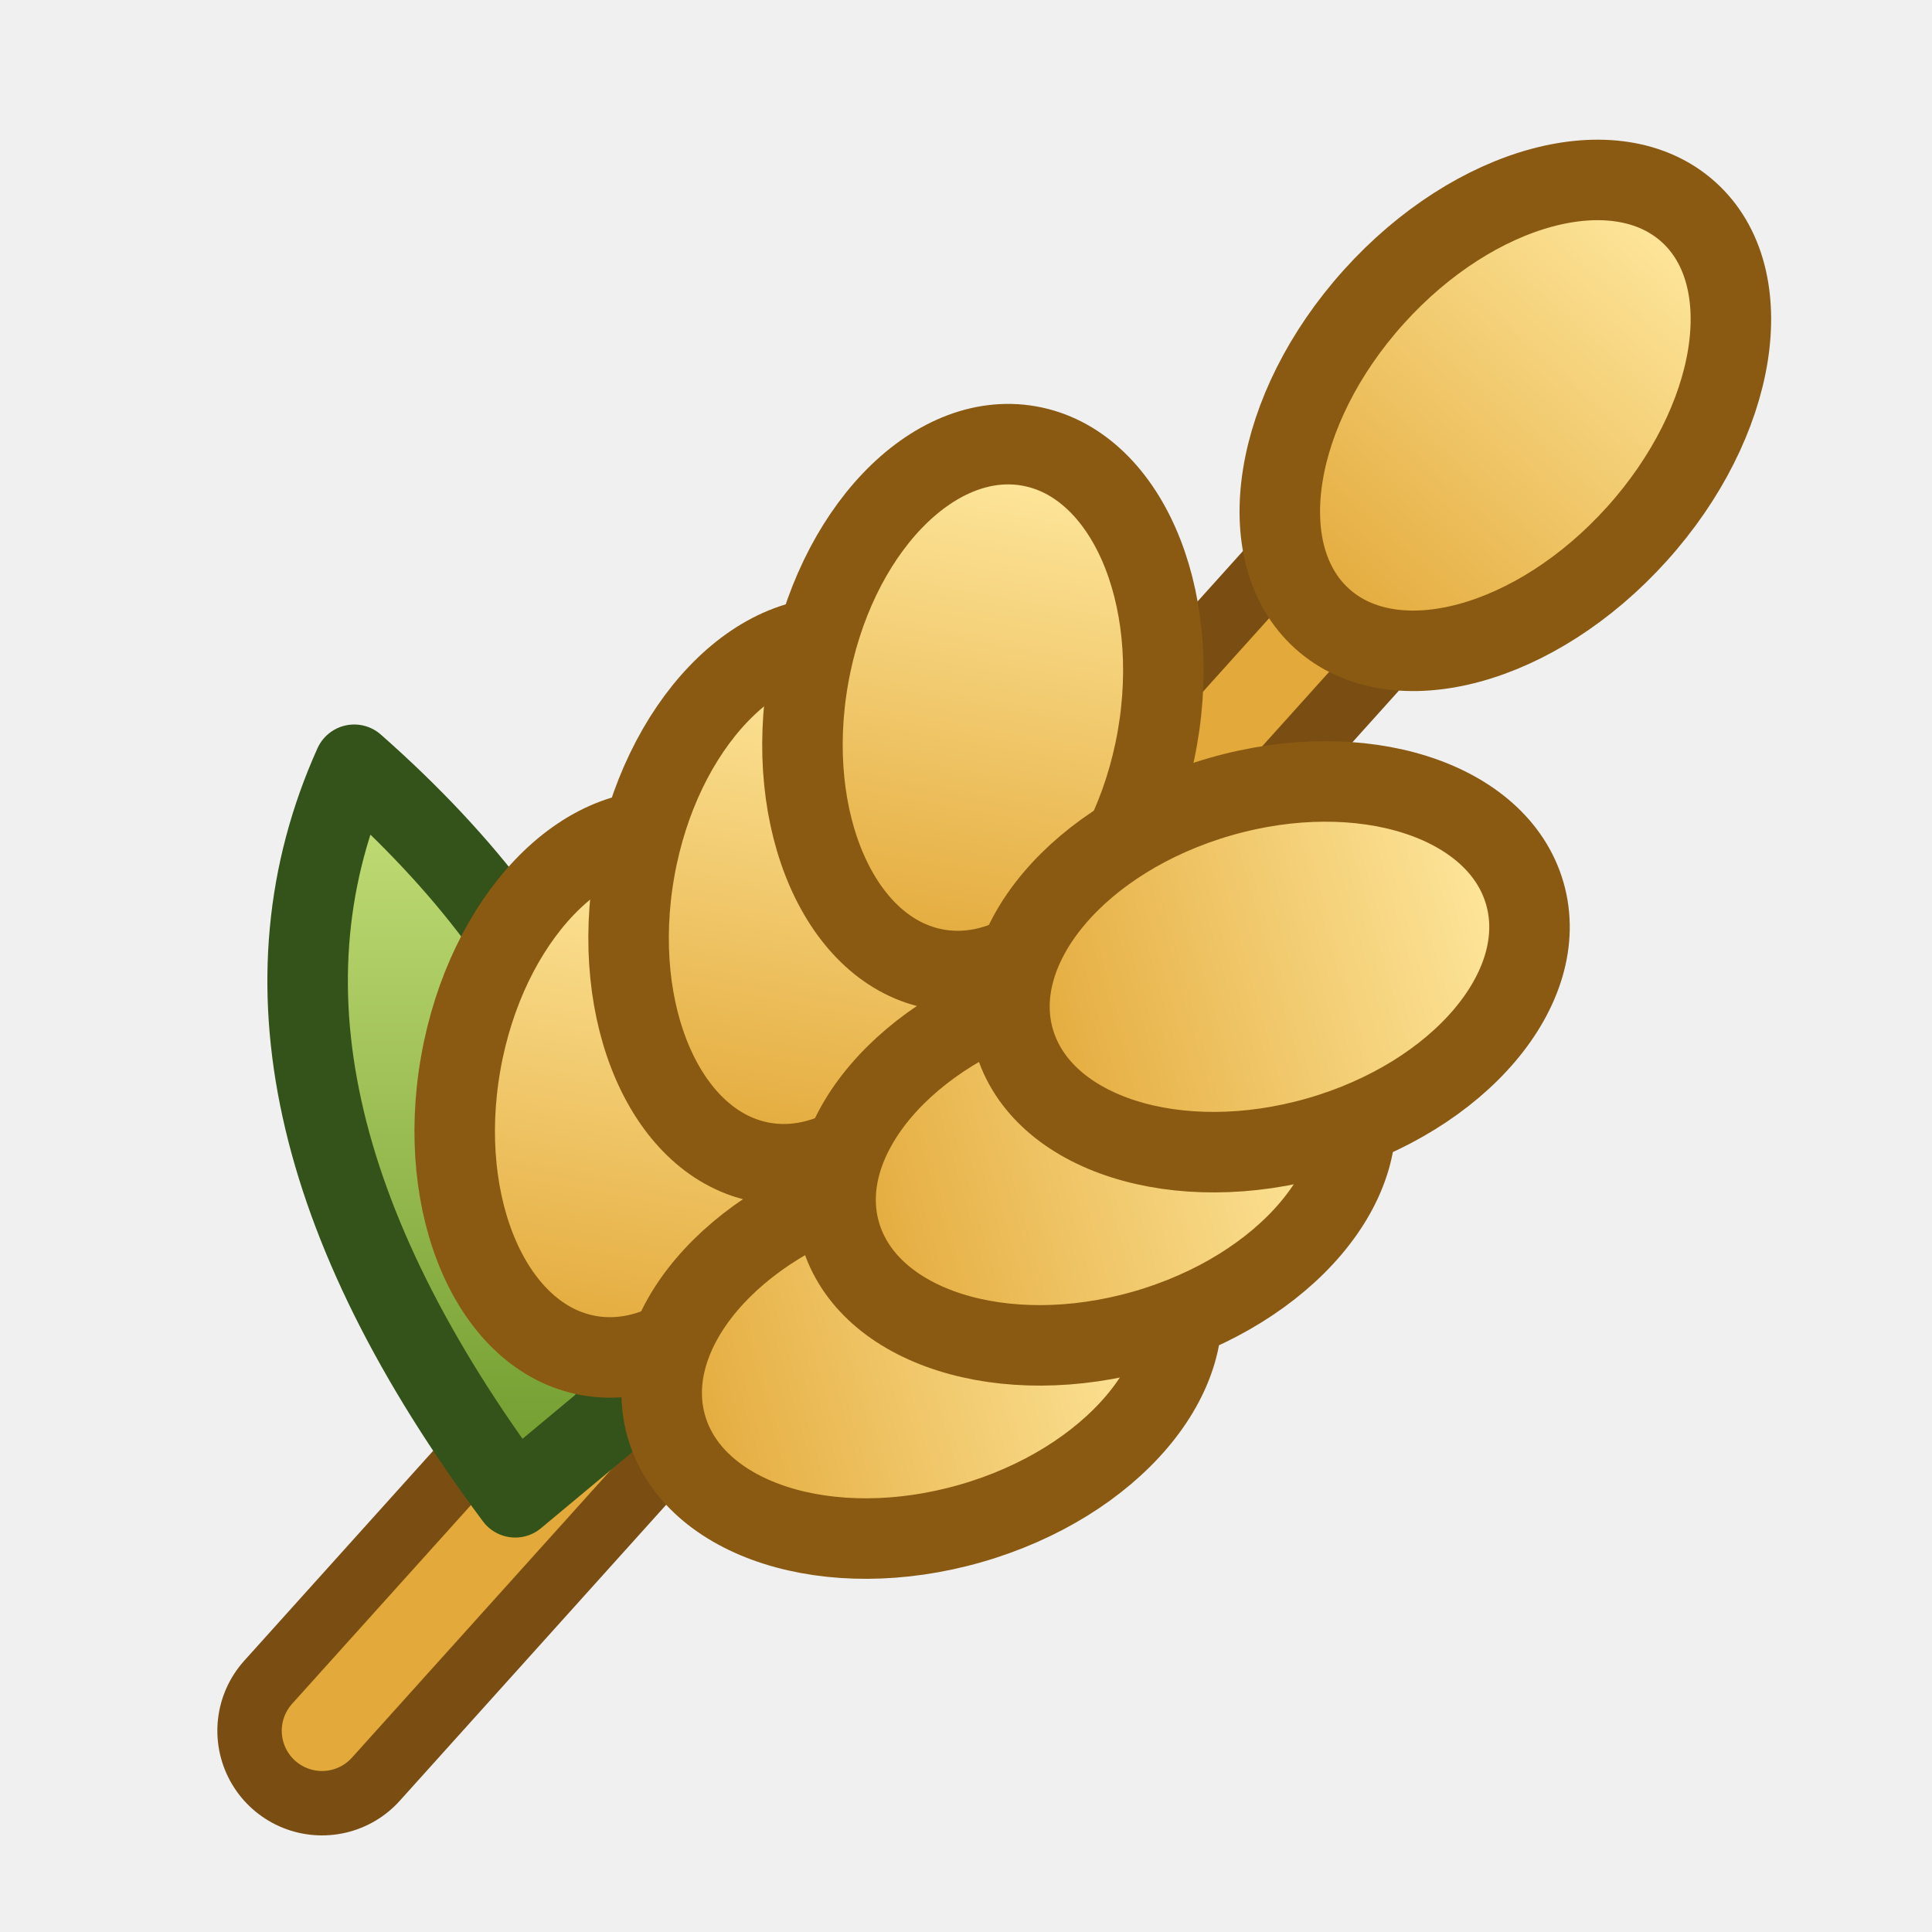
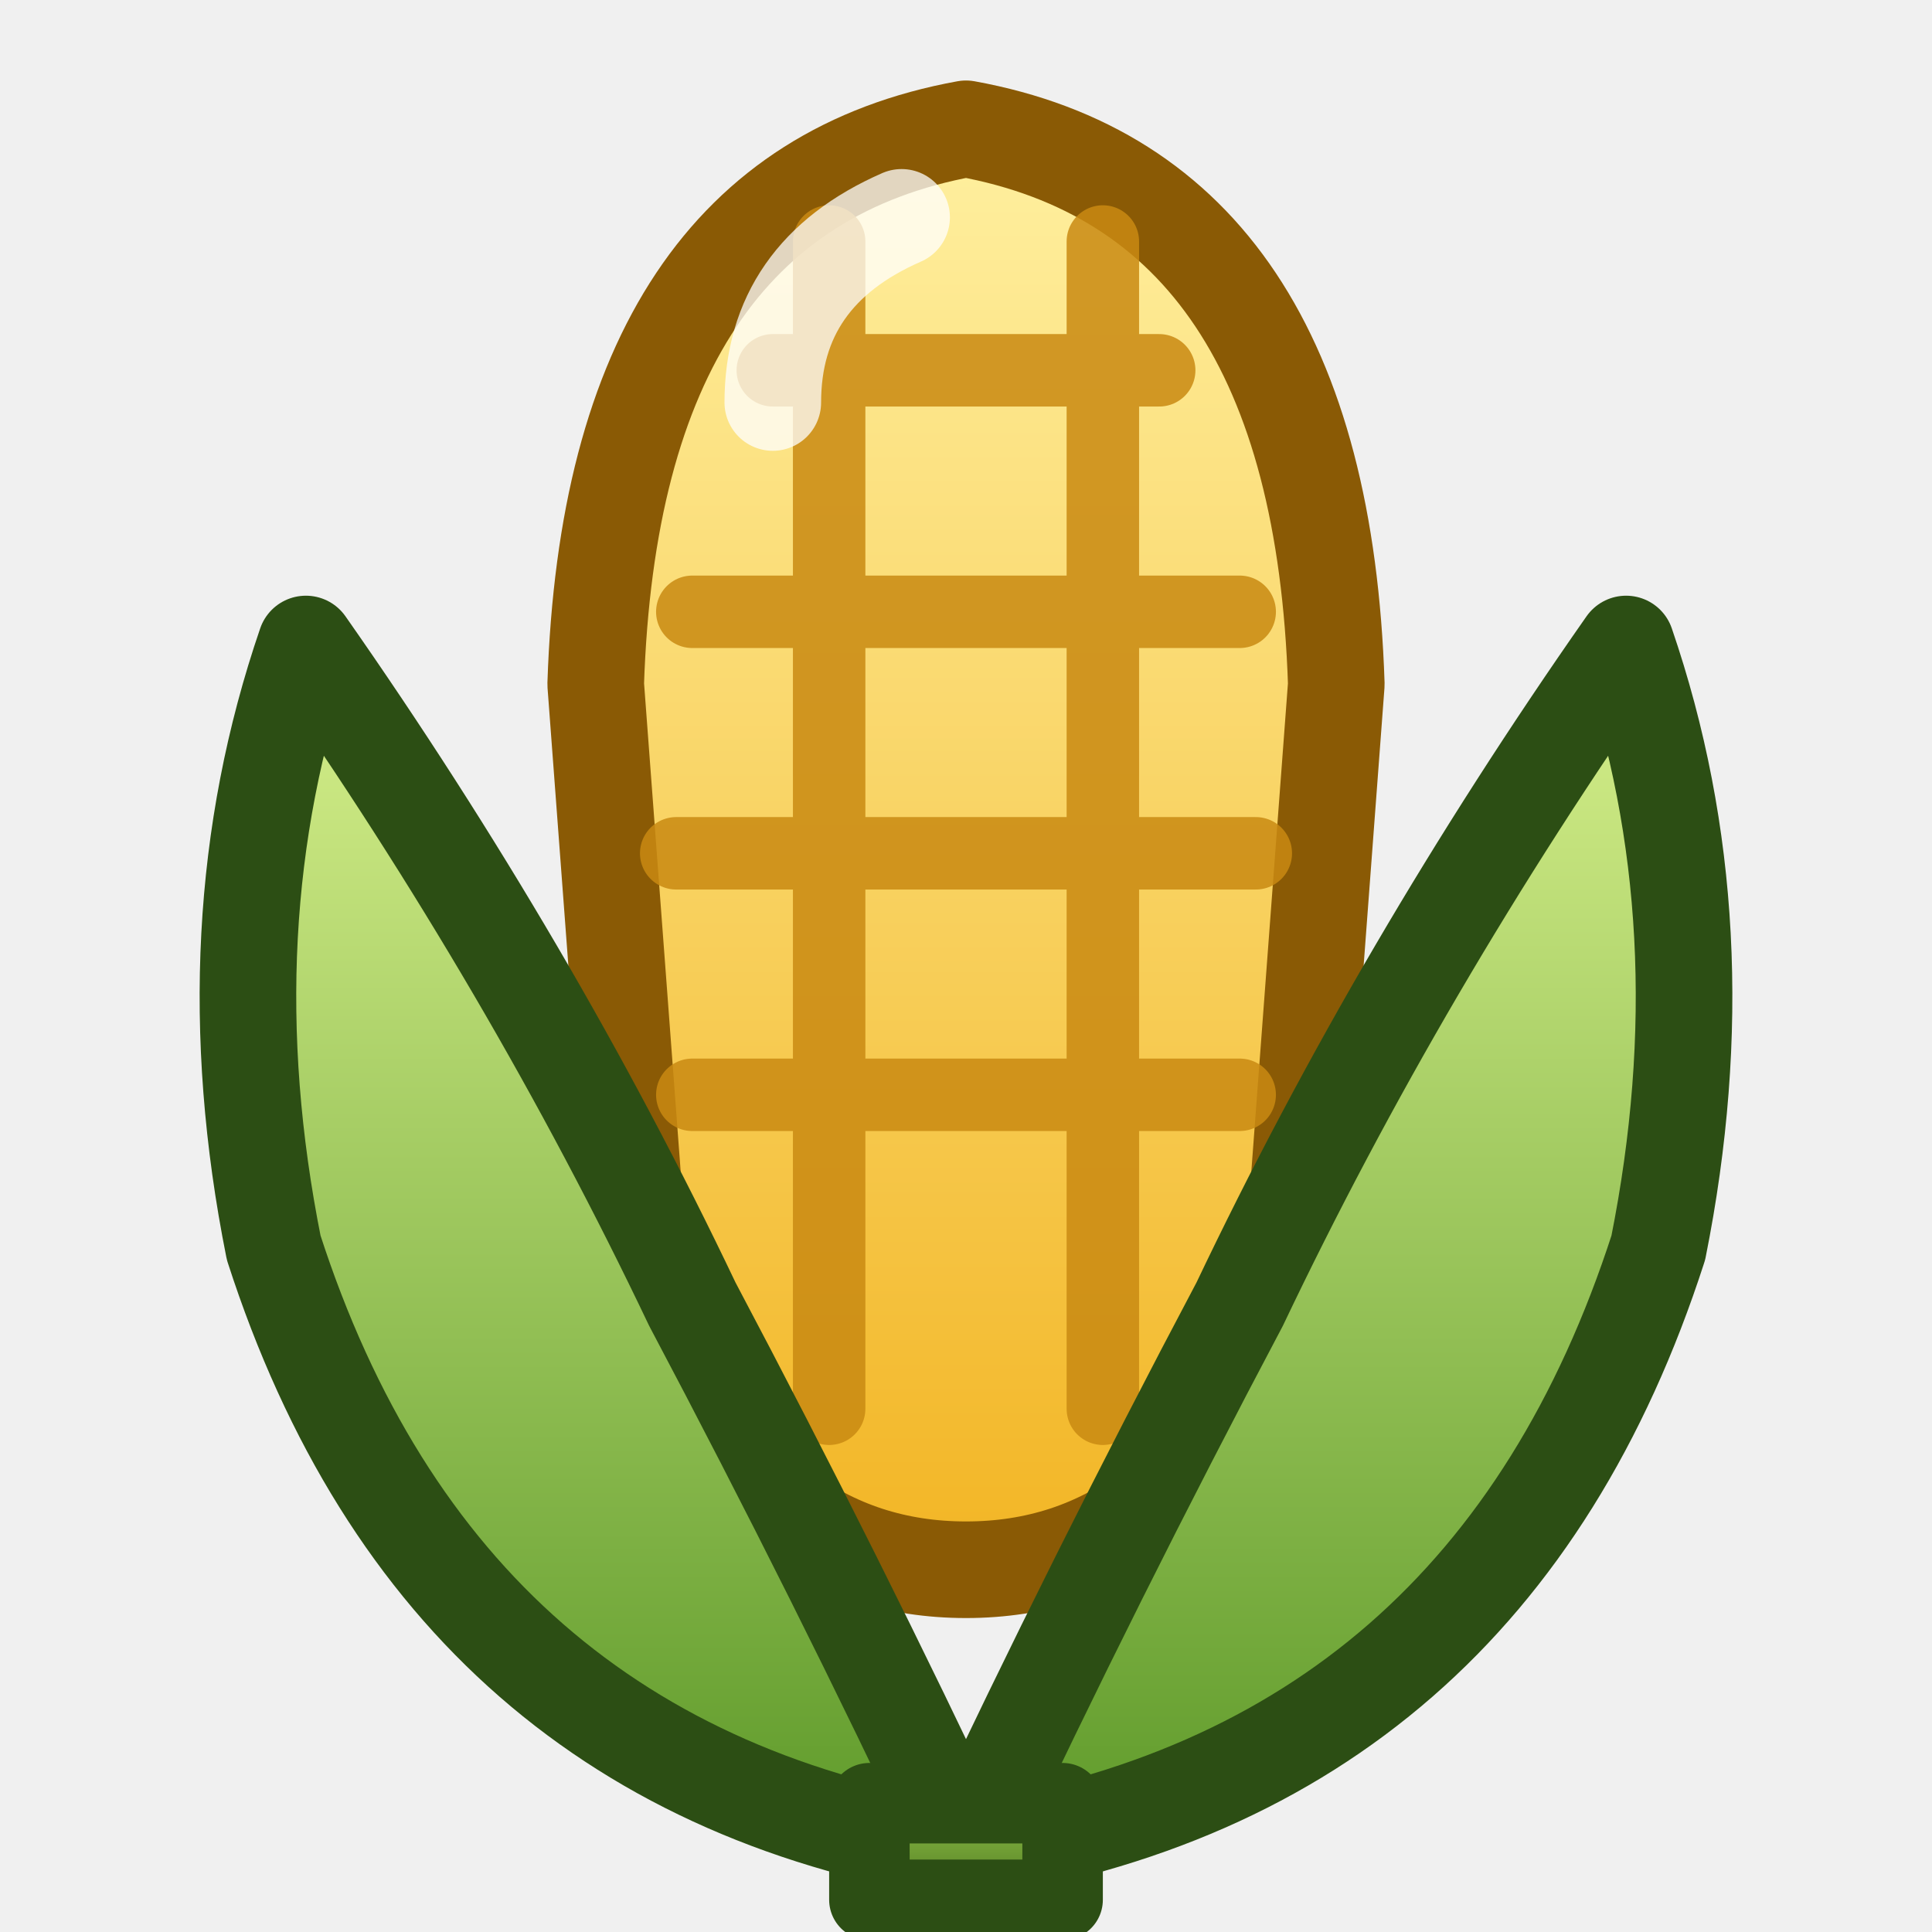
<svg xmlns="http://www.w3.org/2000/svg" viewBox="0 0 24 24" width="96" height="96">
  <defs>
-     <linearGradient id="g1301" x1="0" y1="0" x2="0" y2="1">
-       <stop offset="0" stop-color="#C6E07A" />
-       <stop offset="1" stop-color="#6E9A2C" />
+     <linearGradient id="g3001" x1="0" y1="0" x2="0" y2="1">
+       <stop offset="0" stop-color="#FFF0A0" />
+       <stop offset="1" stop-color="#F2B524" />
    </linearGradient>
-     <linearGradient id="g1302" x1="0" y1="0" x2="0" y2="1">
-       <stop offset="0" stop-color="#FFE9A0" />
-       <stop offset="1" stop-color="#E3A93A" />
+     <linearGradient id="g3002" x1="0" y1="0" x2="0" y2="1">
+       <stop offset="0" stop-color="#D7F08C" />
+       <stop offset="1" stop-color="#5E9A2A" />
    </linearGradient>
-     <linearGradient id="g1303" x1="0" y1="0" x2="0" y2="1">
-       <stop offset="0" stop-color="#FFE9A0" />
-       <stop offset="1" stop-color="#E3A93A" />
+     <linearGradient id="g3003" x1="0" y1="0" x2="0" y2="1">
+       <stop offset="0" stop-color="#D7F08C" />
+       <stop offset="1" stop-color="#5E9A2A" />
    </linearGradient>
-     <linearGradient id="g1304" x1="0" y1="0" x2="0" y2="1">
-       <stop offset="0" stop-color="#FFE9A0" />
-       <stop offset="1" stop-color="#E3A93A" />
-     </linearGradient>
-     <linearGradient id="g1305" x1="0" y1="0" x2="0" y2="1">
-       <stop offset="0" stop-color="#FFE9A0" />
-       <stop offset="1" stop-color="#E3A93A" />
-     </linearGradient>
-     <linearGradient id="g1306" x1="0" y1="0" x2="0" y2="1">
-       <stop offset="0" stop-color="#FFE9A0" />
-       <stop offset="1" stop-color="#E3A93A" />
-     </linearGradient>
-     <linearGradient id="g1307" x1="0" y1="0" x2="0" y2="1">
-       <stop offset="0" stop-color="#FFE9A0" />
-       <stop offset="1" stop-color="#E3A93A" />
-     </linearGradient>
-     <linearGradient id="g1308" x1="0" y1="0" x2="0" y2="1">
-       <stop offset="0" stop-color="#FFE9A0" />
-       <stop offset="1" stop-color="#E3A93A" />
+     <linearGradient id="g3004" x1="0" y1="0" x2="0" y2="1">
+       <stop offset="0" stop-color="#8FBF4A" />
+       <stop offset="1" stop-color="#4E7A1E" />
    </linearGradient>
  </defs>
  <g stroke-linejoin="round" stroke-linecap="round">
-     <path d="M4.0 21.5 L17.5 6.5" stroke="#7A4E12" stroke-width="2.6" />
-     <path d="M4.0 21.5 L17.5 6.5" stroke="#E3A93A" stroke-width="1" />
-     <path d="M6.4 18.6 Q2.6 13.5 4.4 9.5 Q8.6 13.2 7.6 17.6 Z" fill="url(#g1301)" stroke="#34531A" stroke-width="1" />
-     <ellipse cx="7.89" cy="13.59" rx="2.2" ry="3.3" transform="rotate(10.0 7.89 13.59)" fill="url(#g1302)" stroke="#8A5A12" stroke-width="1" />
-     <ellipse cx="11.45" cy="16.81" rx="2.2" ry="3.3" transform="rotate(74.0 11.45 16.81)" fill="url(#g1303)" stroke="#8A5A12" stroke-width="1" />
-     <ellipse cx="10.05" cy="11.19" rx="2.2" ry="3.3" transform="rotate(10.0 10.05 11.19)" fill="url(#g1304)" stroke="#8A5A12" stroke-width="1" />
-     <ellipse cx="13.61" cy="14.41" rx="2.2" ry="3.3" transform="rotate(74.0 13.61 14.41)" fill="url(#g1305)" stroke="#8A5A12" stroke-width="1" />
-     <ellipse cx="12.21" cy="8.79" rx="2.2" ry="3.3" transform="rotate(10.0 12.21 8.79)" fill="url(#g1306)" stroke="#8A5A12" stroke-width="1" />
-     <ellipse cx="15.77" cy="12.01" rx="2.2" ry="3.3" transform="rotate(74.0 15.77 12.01)" fill="url(#g1307)" stroke="#8A5A12" stroke-width="1" />
-     <ellipse cx="18.70" cy="5.16" rx="2.2" ry="3.4" transform="rotate(42.0 18.70 5.16)" fill="url(#g1308)" stroke="#8A5A12" stroke-width="1" />
+     <path d="M12 1.6 Q16.4 2.4 16.6 8.5 L16 16.5 Q14.6 19.5 12 19.5 Q9.4 19.5 8 16.5 L7.4 8.5 Q7.6 2.4 12 1.6 Z" fill="url(#g3001)" stroke="#8A5A05" stroke-width="1.2" />
+     <path d="M9.6 4.6 H14.4 M8.6 7.6 H15.4 M8.4 10.6 H15.6 M8.6 13.6 H15.4 M10.3 3 V17.5 M13.7 3 V17.5" fill="none" stroke="#C98A12" stroke-width="0.9" stroke-opacity="0.85" />
+     <path d="M9.6 5 Q9.6 3.4 11.2 2.7" fill="none" stroke="#FFFFFF" stroke-opacity="0.75" stroke-width="1.2" />
+     <path d="M12 23 Q5.5 22 3.4 15.5 Q2.6 11.5 3.8 8 Q6.6 12 8.6 16.2 Q10.4 19.6 12 23 Z" fill="url(#g3002)" stroke="#2C4E14" stroke-width="1.2" />
+     <path d="M12 23 Q18.5 22 20.6 15.5 Q21.4 11.5 20.2 8 Q17.4 12 15.4 16.2 Q13.6 19.6 12 23 Z" fill="url(#g3003)" stroke="#2C4E14" stroke-width="1.2" />
+     <path d="M10.8 22.4 H13.2 V23.6 H10.8 Z" fill="url(#g3004)" stroke="#2C4E14" stroke-width="1" />
  </g>
</svg>
